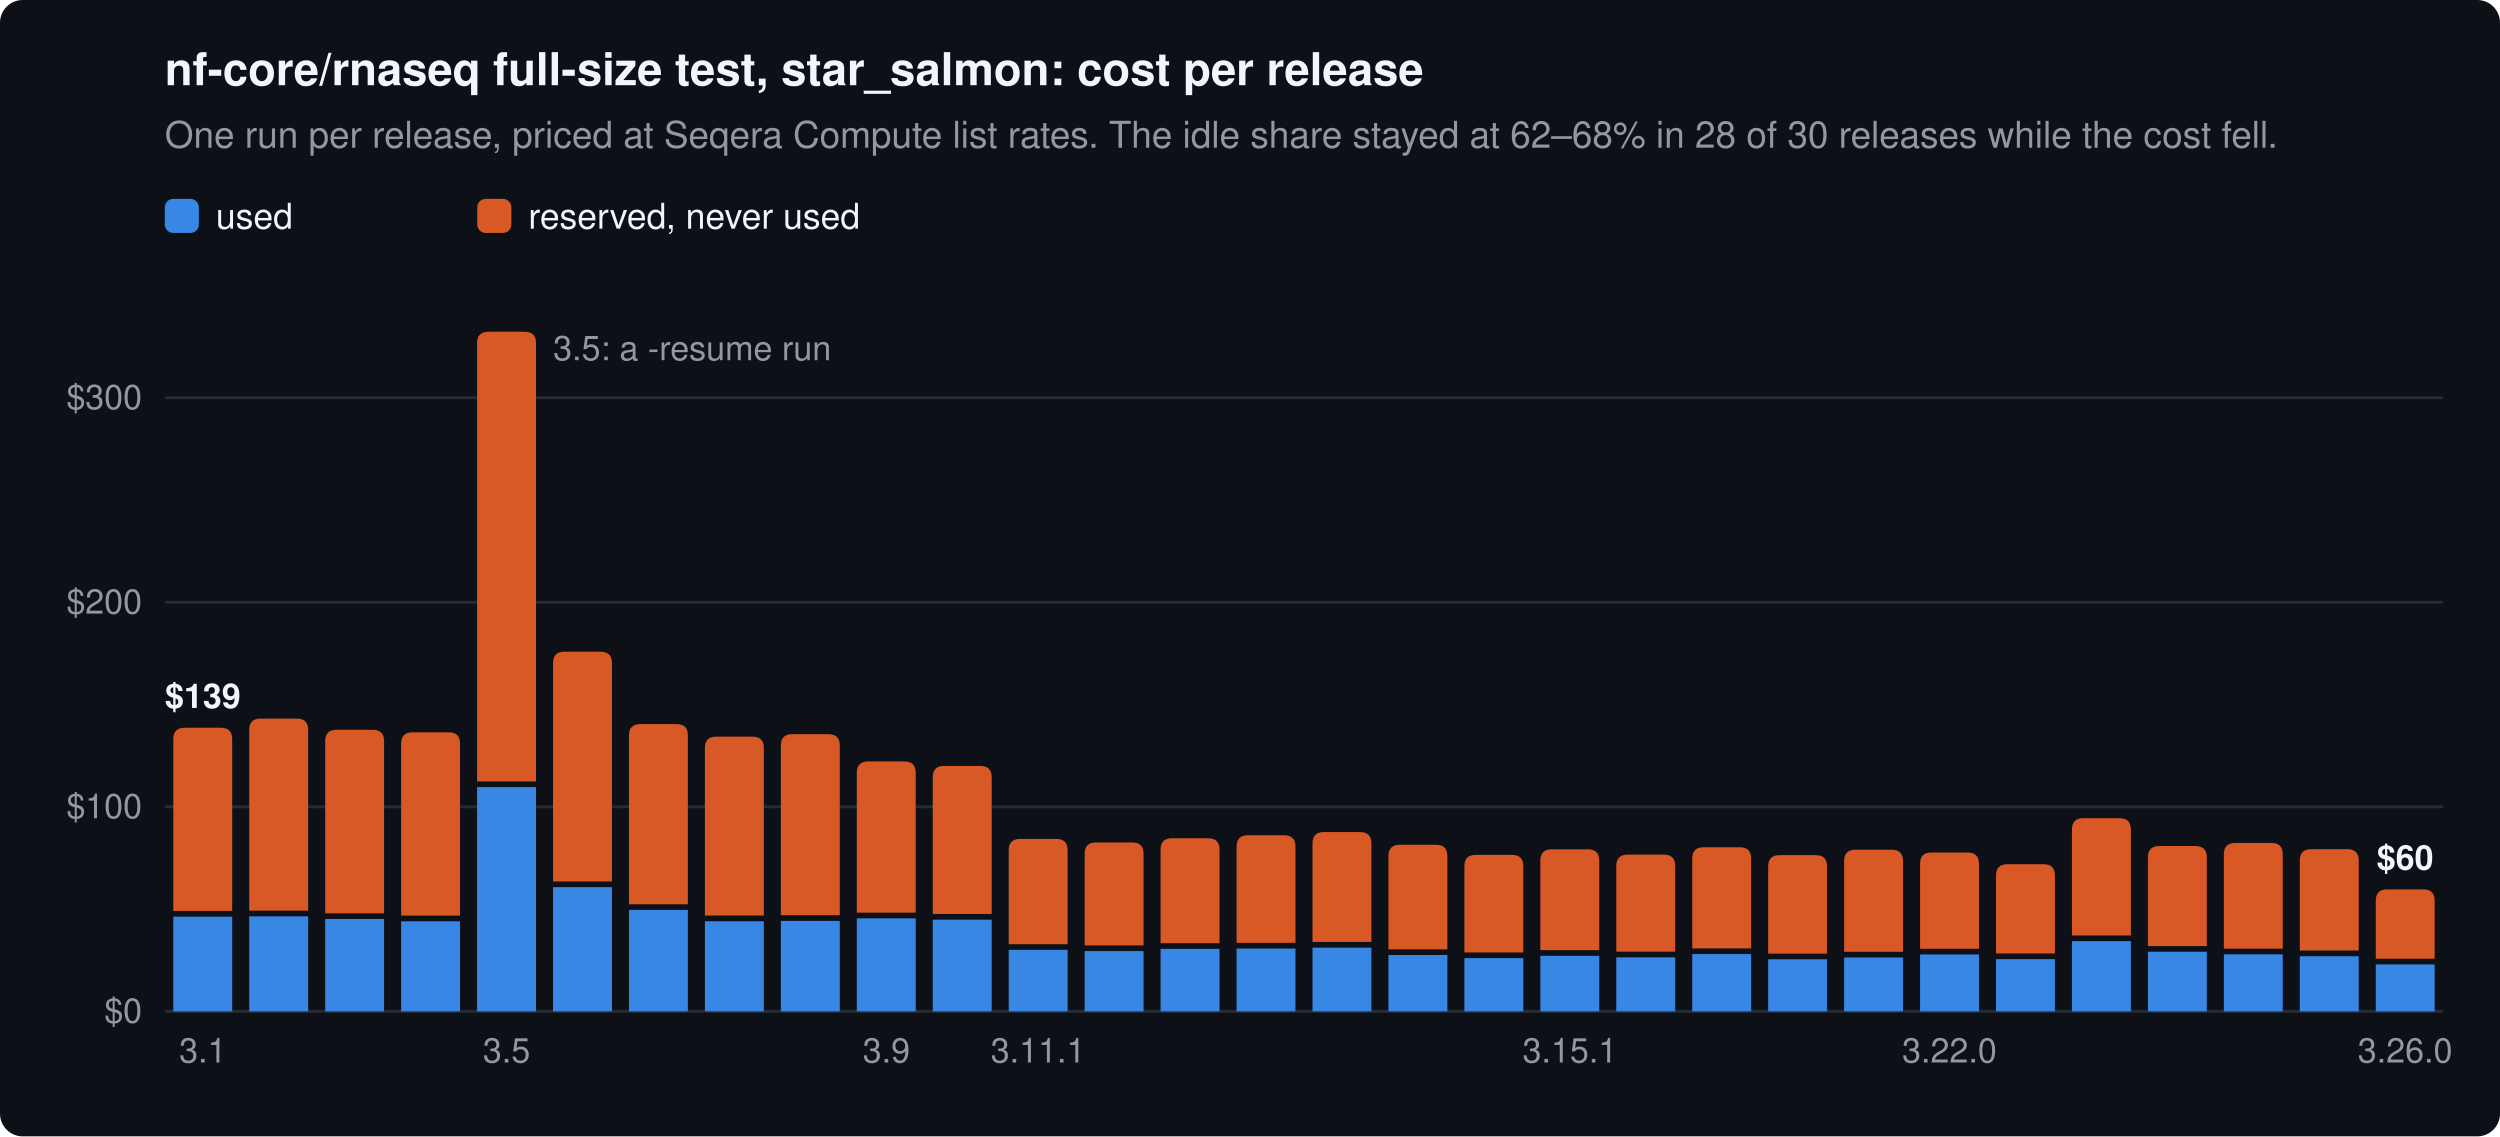
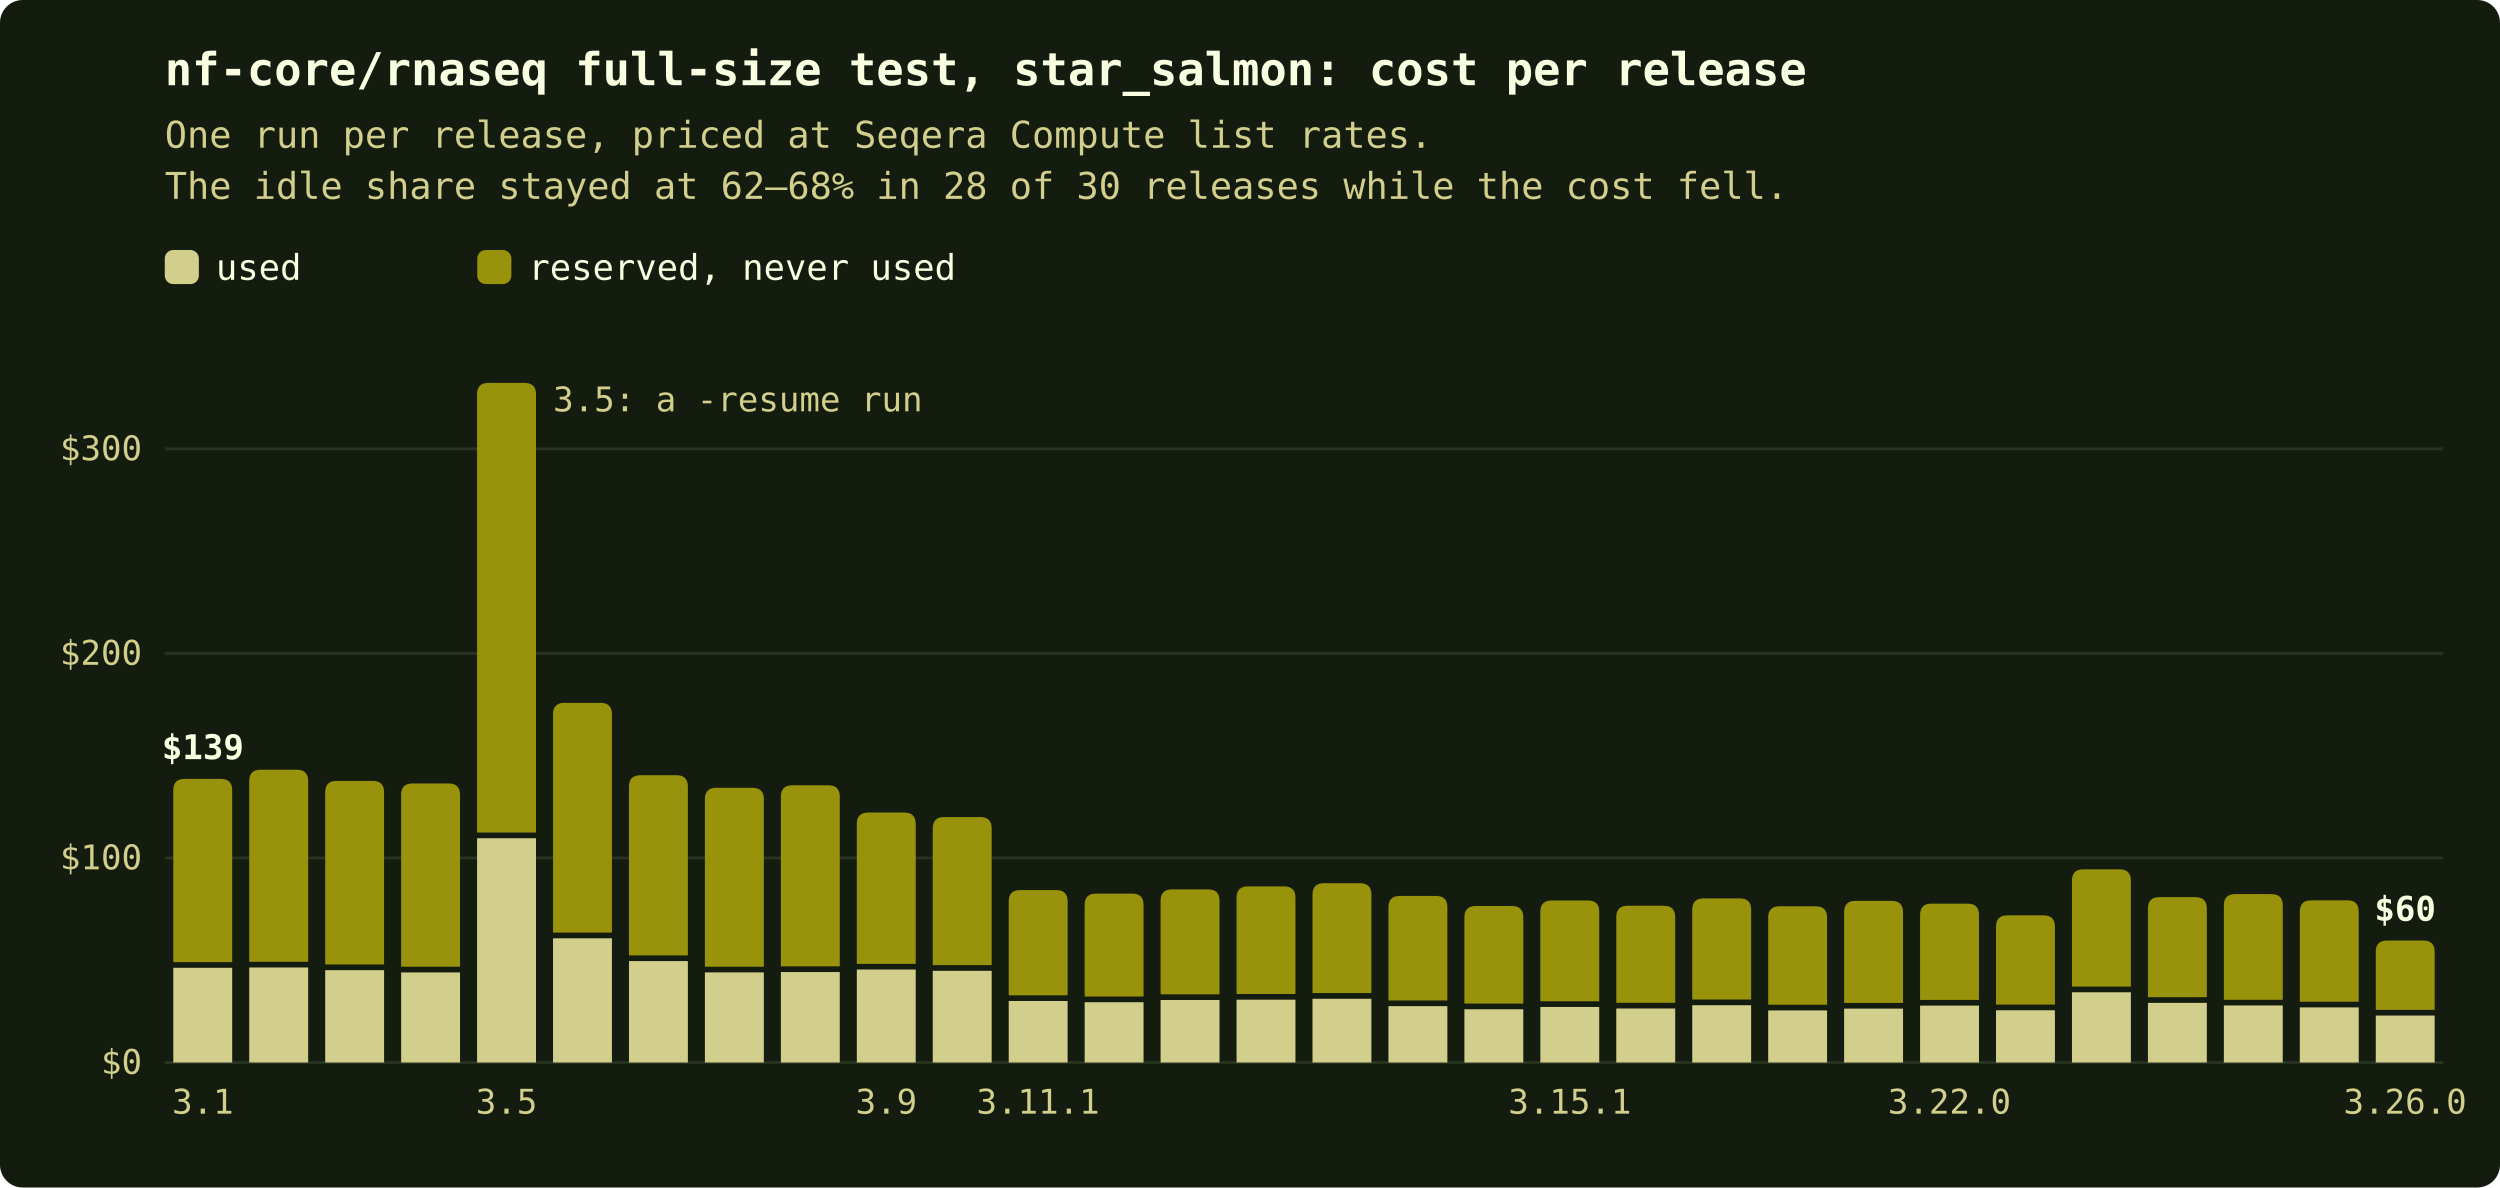
- <svg xmlns="http://www.w3.org/2000/svg" width="880" height="400" viewBox="0 0 880 400" role="img" aria-labelledby="t d" font-family="-apple-system, BlinkMacSystemFont, 'Segoe UI', Helvetica, Arial, sans-serif">
-   <rect width="880" height="400" rx="8" fill="#0d1117" />
-   <text x="58.0" y="30.0" font-size="16" fill="#f0f6fc" text-anchor="start" font-weight="600">nf-core/rnaseq full-size test, star_salmon: cost per release</text>
-   <text x="58.0" y="52.0" font-size="13" fill="#9198a1" text-anchor="start" font-weight="400">One run per release, priced at Seqera Compute list rates. The idle share stayed at 62–68% in 28 of 30 releases while the cost fell.</text>
-   <rect x="58" y="70" width="12" height="12" rx="3" fill="#3987e5" />
-   <text x="76.0" y="80.5" font-size="12.5" fill="#f0f6fc" text-anchor="start" font-weight="400">used</text>
-   <rect x="168" y="70" width="12" height="12" rx="3" fill="#d95926" />
-   <text x="186.0" y="80.5" font-size="12.5" fill="#f0f6fc" text-anchor="start" font-weight="400">reserved, never used</text>
-   <line x1="58" x2="860.0" y1="356.0" y2="356.0" stroke="#262c34" stroke-width="1" />
-   <text x="50.0" y="360.0" font-size="12" fill="#9198a1" text-anchor="end" font-weight="400">$0</text>
-   <line x1="58" x2="860.0" y1="284.0" y2="284.0" stroke="#262c34" stroke-width="1" />
-   <text x="50.0" y="288.0" font-size="12" fill="#9198a1" text-anchor="end" font-weight="400">$100</text>
-   <line x1="58" x2="860.0" y1="212.0" y2="212.0" stroke="#262c34" stroke-width="1" />
-   <text x="50.0" y="216.0" font-size="12" fill="#9198a1" text-anchor="end" font-weight="400">$200</text>
-   <line x1="58" x2="860.0" y1="140.0" y2="140.0" stroke="#262c34" stroke-width="1" />
-   <text x="50.0" y="144.0" font-size="12" fill="#9198a1" text-anchor="end" font-weight="400">$300</text>
-   <path d="M61.00,356.00V322.66Q61.00,322.66 61.00,322.66H81.73Q81.73,322.66 81.73,322.66V356.00Z" fill="#3987e5" />
-   <path d="M61.00,320.66V260.17Q61.00,256.17 65.00,256.17H77.73Q81.73,256.17 81.73,260.17V320.66Z" fill="#d95926" />
-   <text x="71.4" y="374.0" font-size="12" fill="#9198a1" text-anchor="middle" font-weight="400">3.1</text>
-   <text x="71.4" y="249.2" font-size="12" fill="#f0f6fc" text-anchor="middle" font-weight="600">$139</text>
-   <path d="M87.73,356.00V322.55Q87.73,322.55 87.73,322.55H108.47Q108.47,322.55 108.47,322.55V356.00Z" fill="#3987e5" />
-   <path d="M87.73,320.55V256.94Q87.73,252.94 91.73,252.94H104.47Q108.47,252.94 108.47,256.94V320.55Z" fill="#d95926" />
-   <path d="M114.47,356.00V323.49Q114.47,323.49 114.47,323.49H135.20Q135.20,323.49 135.20,323.49V356.00Z" fill="#3987e5" />
-   <path d="M114.47,321.49V260.88Q114.47,256.88 118.47,256.88H131.20Q135.20,256.88 135.20,260.88V321.49Z" fill="#d95926" />
-   <path d="M141.20,356.00V324.30Q141.20,324.30 141.20,324.30H161.93Q161.93,324.30 161.93,324.30V356.00Z" fill="#3987e5" />
-   <path d="M141.20,322.30V261.78Q141.20,257.78 145.20,257.78H157.93Q161.93,257.78 161.93,261.78V322.30Z" fill="#d95926" />
-   <path d="M167.93,356.00V277.06Q167.93,277.06 167.93,277.06H188.67Q188.67,277.06 188.67,277.06V356.00Z" fill="#3987e5" />
-   <path d="M167.93,275.06V120.78Q167.93,116.78 171.93,116.78H184.67Q188.67,116.78 188.67,120.78V275.06Z" fill="#d95926" />
-   <text x="178.3" y="374.0" font-size="12" fill="#9198a1" text-anchor="middle" font-weight="400">3.5</text>
-   <text x="194.7" y="126.8" font-size="12" fill="#9198a1" text-anchor="start" font-weight="400">3.5: a -resume run</text>
-   <path d="M194.67,356.00V312.28Q194.67,312.28 194.67,312.28H215.40Q215.40,312.28 215.40,312.28V356.00Z" fill="#3987e5" />
-   <path d="M194.67,310.28V233.40Q194.67,229.40 198.67,229.40H211.40Q215.40,229.40 215.40,233.40V310.28Z" fill="#d95926" />
-   <path d="M221.40,356.00V320.30Q221.40,320.30 221.40,320.30H242.13Q242.13,320.30 242.13,320.30V356.00Z" fill="#3987e5" />
-   <path d="M221.40,318.30V258.88Q221.40,254.88 225.40,254.88H238.13Q242.13,254.88 242.13,258.88V318.30Z" fill="#d95926" />
-   <path d="M248.13,356.00V324.28Q248.13,324.28 248.13,324.28H268.87Q268.87,324.28 268.87,324.28V356.00Z" fill="#3987e5" />
-   <path d="M248.13,322.28V263.30Q248.13,259.30 252.13,259.30H264.87Q268.87,259.30 268.87,263.30V322.28Z" fill="#d95926" />
-   <path d="M274.87,356.00V324.16Q274.87,324.16 274.87,324.16H295.60Q295.60,324.16 295.60,324.16V356.00Z" fill="#3987e5" />
-   <path d="M274.87,322.16V262.42Q274.87,258.42 278.87,258.42H291.60Q295.60,258.42 295.60,262.42V322.16Z" fill="#d95926" />
-   <path d="M301.60,356.00V323.27Q301.60,323.27 301.60,323.27H322.33Q322.33,323.27 322.33,323.27V356.00Z" fill="#3987e5" />
-   <path d="M301.60,321.27V272.02Q301.60,268.02 305.60,268.02H318.33Q322.33,268.02 322.33,272.02V321.27Z" fill="#d95926" />
-   <text x="312.0" y="374.0" font-size="12" fill="#9198a1" text-anchor="middle" font-weight="400">3.9</text>
-   <path d="M328.33,356.00V323.73Q328.33,323.73 328.33,323.73H349.07Q349.07,323.73 349.07,323.73V356.00Z" fill="#3987e5" />
-   <path d="M328.33,321.73V273.60Q328.33,269.60 332.33,269.60H345.07Q349.07,269.60 349.07,273.60V321.73Z" fill="#d95926" />
-   <path d="M355.07,356.00V334.35Q355.07,334.35 355.07,334.35H375.80Q375.80,334.35 375.80,334.35V356.00Z" fill="#3987e5" />
-   <path d="M355.07,332.35V299.30Q355.07,295.30 359.07,295.30H371.80Q375.80,295.30 375.80,299.30V332.35Z" fill="#d95926" />
-   <text x="365.4" y="374.0" font-size="12" fill="#9198a1" text-anchor="middle" font-weight="400">3.11.1</text>
-   <path d="M381.80,356.00V334.78Q381.80,334.78 381.80,334.78H402.53Q402.53,334.78 402.53,334.78V356.00Z" fill="#3987e5" />
-   <path d="M381.80,332.78V300.54Q381.80,296.54 385.80,296.54H398.53Q402.53,296.54 402.53,300.54V332.78Z" fill="#d95926" />
-   <path d="M408.53,356.00V334.00Q408.53,334.00 408.53,334.00H429.27Q429.27,334.00 429.27,334.00V356.00Z" fill="#3987e5" />
-   <path d="M408.53,332.00V299.07Q408.53,295.07 412.53,295.07H425.27Q429.27,295.07 429.27,299.07V332.00Z" fill="#d95926" />
-   <path d="M435.27,356.00V333.89Q435.27,333.89 435.27,333.89H456.00Q456.00,333.89 456.00,333.89V356.00Z" fill="#3987e5" />
-   <path d="M435.27,331.89V298.01Q435.27,294.01 439.27,294.01H452.00Q456.00,294.01 456.00,298.01V331.89Z" fill="#d95926" />
-   <path d="M462.00,356.00V333.57Q462.00,333.57 462.00,333.57H482.73Q482.73,333.57 482.73,333.57V356.00Z" fill="#3987e5" />
-   <path d="M462.00,331.57V296.89Q462.00,292.89 466.00,292.89H478.73Q482.73,292.89 482.73,296.89V331.57Z" fill="#d95926" />
-   <path d="M488.73,356.00V336.16Q488.73,336.16 488.73,336.16H509.47Q509.47,336.16 509.47,336.16V356.00Z" fill="#3987e5" />
-   <path d="M488.73,334.16V301.36Q488.73,297.36 492.73,297.36H505.47Q509.47,297.36 509.47,301.36V334.16Z" fill="#d95926" />
-   <path d="M515.47,356.00V337.26Q515.47,337.26 515.47,337.26H536.20Q536.20,337.26 536.20,337.26V356.00Z" fill="#3987e5" />
-   <path d="M515.47,335.26V304.91Q515.47,300.91 519.47,300.91H532.20Q536.20,300.91 536.20,304.91V335.26Z" fill="#d95926" />
-   <path d="M542.20,356.00V336.45Q542.20,336.45 542.20,336.45H562.93Q562.93,336.45 562.93,336.45V356.00Z" fill="#3987e5" />
-   <path d="M542.20,334.45V302.96Q542.20,298.96 546.20,298.96H558.93Q562.93,298.96 562.93,302.96V334.45Z" fill="#d95926" />
-   <text x="552.6" y="374.0" font-size="12" fill="#9198a1" text-anchor="middle" font-weight="400">3.15.1</text>
-   <path d="M568.93,356.00V336.99Q568.93,336.99 568.93,336.99H589.67Q589.67,336.99 589.67,336.99V356.00Z" fill="#3987e5" />
-   <path d="M568.93,334.99V304.83Q568.93,300.83 572.93,300.83H585.67Q589.67,300.83 589.67,304.83V334.99Z" fill="#d95926" />
-   <path d="M595.67,356.00V335.84Q595.67,335.84 595.67,335.84H616.40Q616.40,335.84 616.40,335.84V356.00Z" fill="#3987e5" />
-   <path d="M595.67,333.84V302.23Q595.67,298.23 599.67,298.23H612.40Q616.40,298.23 616.40,302.23V333.84Z" fill="#d95926" />
-   <path d="M622.40,356.00V337.67Q622.40,337.67 622.40,337.67H643.13Q643.13,337.67 643.13,337.67V356.00Z" fill="#3987e5" />
-   <path d="M622.40,335.67V305.01Q622.40,301.01 626.40,301.01H639.13Q643.13,301.01 643.13,305.01V335.67Z" fill="#d95926" />
-   <path d="M649.13,356.00V337.03Q649.13,337.03 649.13,337.03H669.87Q669.87,337.03 669.87,337.03V356.00Z" fill="#3987e5" />
-   <path d="M649.13,335.03V303.10Q649.13,299.10 653.13,299.10H665.87Q669.87,299.10 669.87,303.10V335.03Z" fill="#d95926" />
-   <path d="M675.87,356.00V335.97Q675.87,335.97 675.87,335.97H696.60Q696.60,335.97 696.60,335.97V356.00Z" fill="#3987e5" />
-   <path d="M675.87,333.97V304.08Q675.87,300.08 679.87,300.08H692.60Q696.60,300.08 696.60,304.08V333.97Z" fill="#d95926" />
-   <text x="686.2" y="374.0" font-size="12" fill="#9198a1" text-anchor="middle" font-weight="400">3.22.0</text>
-   <path d="M702.60,356.00V337.62Q702.60,337.62 702.60,337.62H723.33Q723.33,337.62 723.33,337.62V356.00Z" fill="#3987e5" />
-   <path d="M702.60,335.62V308.20Q702.60,304.20 706.60,304.20H719.33Q723.33,304.20 723.33,308.20V335.62Z" fill="#d95926" />
-   <path d="M729.33,356.00V331.28Q729.33,331.28 729.33,331.28H750.07Q750.07,331.28 750.07,331.28V356.00Z" fill="#3987e5" />
-   <path d="M729.33,329.28V292.00Q729.33,288.00 733.33,288.00H746.07Q750.07,288.00 750.07,292.00V329.28Z" fill="#d95926" />
-   <path d="M756.07,356.00V335.01Q756.07,335.01 756.07,335.01H776.80Q776.80,335.01 776.80,335.01V356.00Z" fill="#3987e5" />
-   <path d="M756.07,333.01V301.80Q756.07,297.80 760.07,297.80H772.80Q776.80,297.80 776.80,301.80V333.01Z" fill="#d95926" />
-   <path d="M782.80,356.00V335.92Q782.80,335.92 782.80,335.92H803.53Q803.53,335.92 803.53,335.92V356.00Z" fill="#3987e5" />
-   <path d="M782.80,333.92V300.72Q782.80,296.72 786.80,296.72H799.53Q803.53,296.72 803.53,300.72V333.92Z" fill="#d95926" />
-   <path d="M809.53,356.00V336.60Q809.53,336.60 809.53,336.60H830.27Q830.27,336.60 830.27,336.60V356.00Z" fill="#3987e5" />
-   <path d="M809.53,334.60V302.91Q809.53,298.91 813.53,298.91H826.27Q830.27,298.91 830.27,302.91V334.60Z" fill="#d95926" />
-   <path d="M836.27,356.00V339.48Q836.27,339.48 836.27,339.48H857.00Q857.00,339.48 857.00,339.48V356.00Z" fill="#3987e5" />
-   <path d="M836.27,337.48V317.06Q836.27,313.06 840.27,313.06H853.00Q857.00,313.06 857.00,317.06V337.48Z" fill="#d95926" />
-   <text x="846.6" y="374.0" font-size="12" fill="#9198a1" text-anchor="middle" font-weight="400">3.26.0</text>
-   <text x="846.6" y="306.1" font-size="12" fill="#f0f6fc" text-anchor="middle" font-weight="600">$60</text>
+ <svg xmlns="http://www.w3.org/2000/svg" width="880" height="418" viewBox="0 0 880 418" role="img" aria-labelledby="t d" font-family="'Geist Mono', ui-monospace, SFMono-Regular, Menlo, Consolas, monospace">
+   <rect width="880" height="418" rx="8" fill="#141C10" />
+   <text x="58.0" y="30.0" font-size="16" fill="#FBFFE1" text-anchor="start" font-weight="600">nf-core/rnaseq full-size test, star_salmon: cost per release</text>
+   <text x="58.0" y="52.0" font-size="13" fill="#D1CF8B" text-anchor="start" font-weight="400">One run per release, priced at Seqera Compute list rates.</text>
+   <text x="58.0" y="70.0" font-size="13" fill="#D1CF8B" text-anchor="start" font-weight="400">The idle share stayed at 62–68% in 28 of 30 releases while the cost fell.</text>
+   <rect x="58" y="88" width="12" height="12" rx="3" fill="#D1CF8B" />
+   <text x="76.0" y="98.5" font-size="12.5" fill="#FBFFE1" text-anchor="start" font-weight="400">used</text>
+   <rect x="168" y="88" width="12" height="12" rx="3" fill="#99920B" />
+   <text x="186.0" y="98.5" font-size="12.5" fill="#FBFFE1" text-anchor="start" font-weight="400">reserved, never used</text>
+   <line x1="58" x2="860.0" y1="374.0" y2="374.0" stroke="#2A3322" stroke-width="1" />
+   <text x="50.0" y="378.0" font-size="12" fill="#D1CF8B" text-anchor="end" font-weight="400">$0</text>
+   <line x1="58" x2="860.0" y1="302.0" y2="302.0" stroke="#2A3322" stroke-width="1" />
+   <text x="50.0" y="306.0" font-size="12" fill="#D1CF8B" text-anchor="end" font-weight="400">$100</text>
+   <line x1="58" x2="860.0" y1="230.0" y2="230.0" stroke="#2A3322" stroke-width="1" />
+   <text x="50.0" y="234.0" font-size="12" fill="#D1CF8B" text-anchor="end" font-weight="400">$200</text>
+   <line x1="58" x2="860.0" y1="158.0" y2="158.0" stroke="#2A3322" stroke-width="1" />
+   <text x="50.0" y="162.0" font-size="12" fill="#D1CF8B" text-anchor="end" font-weight="400">$300</text>
+   <path d="M61.00,374.00V340.66Q61.00,340.66 61.00,340.66H81.73Q81.73,340.66 81.73,340.66V374.00Z" fill="#D1CF8B" />
+   <path d="M61.00,338.66V278.17Q61.00,274.17 65.00,274.17H77.73Q81.73,274.17 81.73,278.17V338.66Z" fill="#99920B" />
+   <text x="71.4" y="392.0" font-size="12" fill="#D1CF8B" text-anchor="middle" font-weight="400">3.1</text>
+   <text x="71.4" y="267.2" font-size="12" fill="#FBFFE1" text-anchor="middle" font-weight="600">$139</text>
+   <path d="M87.73,374.00V340.55Q87.73,340.55 87.73,340.55H108.47Q108.47,340.55 108.47,340.55V374.00Z" fill="#D1CF8B" />
+   <path d="M87.73,338.55V274.94Q87.73,270.94 91.73,270.94H104.47Q108.47,270.94 108.47,274.94V338.55Z" fill="#99920B" />
+   <path d="M114.47,374.00V341.49Q114.47,341.49 114.47,341.49H135.20Q135.20,341.49 135.20,341.49V374.00Z" fill="#D1CF8B" />
+   <path d="M114.47,339.49V278.88Q114.47,274.88 118.47,274.88H131.20Q135.20,274.88 135.20,278.88V339.49Z" fill="#99920B" />
+   <path d="M141.20,374.00V342.30Q141.20,342.30 141.20,342.30H161.93Q161.93,342.30 161.93,342.30V374.00Z" fill="#D1CF8B" />
+   <path d="M141.20,340.30V279.78Q141.20,275.78 145.20,275.78H157.93Q161.93,275.78 161.93,279.78V340.30Z" fill="#99920B" />
+   <path d="M167.93,374.00V295.06Q167.93,295.06 167.93,295.06H188.67Q188.67,295.06 188.67,295.06V374.00Z" fill="#D1CF8B" />
+   <path d="M167.93,293.06V138.78Q167.93,134.78 171.93,134.78H184.67Q188.67,134.78 188.67,138.78V293.06Z" fill="#99920B" />
+   <text x="178.3" y="392.0" font-size="12" fill="#D1CF8B" text-anchor="middle" font-weight="400">3.5</text>
+   <text x="194.7" y="144.8" font-size="12" fill="#D1CF8B" text-anchor="start" font-weight="400">3.5: a -resume run</text>
+   <path d="M194.67,374.00V330.28Q194.67,330.28 194.67,330.28H215.40Q215.40,330.28 215.40,330.28V374.00Z" fill="#D1CF8B" />
+   <path d="M194.67,328.28V251.40Q194.67,247.40 198.67,247.40H211.40Q215.40,247.40 215.40,251.40V328.28Z" fill="#99920B" />
+   <path d="M221.40,374.00V338.30Q221.40,338.30 221.40,338.30H242.13Q242.13,338.30 242.13,338.30V374.00Z" fill="#D1CF8B" />
+   <path d="M221.40,336.30V276.88Q221.40,272.88 225.40,272.88H238.13Q242.13,272.88 242.13,276.88V336.30Z" fill="#99920B" />
+   <path d="M248.13,374.00V342.28Q248.13,342.28 248.13,342.28H268.87Q268.87,342.28 268.87,342.28V374.00Z" fill="#D1CF8B" />
+   <path d="M248.13,340.28V281.30Q248.13,277.30 252.13,277.30H264.87Q268.87,277.30 268.87,281.30V340.28Z" fill="#99920B" />
+   <path d="M274.87,374.00V342.16Q274.87,342.16 274.87,342.16H295.60Q295.60,342.16 295.60,342.16V374.00Z" fill="#D1CF8B" />
+   <path d="M274.87,340.16V280.42Q274.87,276.42 278.87,276.42H291.60Q295.60,276.42 295.60,280.42V340.16Z" fill="#99920B" />
+   <path d="M301.60,374.00V341.27Q301.60,341.27 301.60,341.27H322.33Q322.33,341.27 322.33,341.27V374.00Z" fill="#D1CF8B" />
+   <path d="M301.60,339.27V290.02Q301.60,286.02 305.60,286.02H318.33Q322.33,286.02 322.33,290.02V339.27Z" fill="#99920B" />
+   <text x="312.0" y="392.0" font-size="12" fill="#D1CF8B" text-anchor="middle" font-weight="400">3.9</text>
+   <path d="M328.33,374.00V341.73Q328.33,341.73 328.33,341.73H349.07Q349.07,341.73 349.07,341.73V374.00Z" fill="#D1CF8B" />
+   <path d="M328.33,339.73V291.60Q328.33,287.60 332.33,287.60H345.07Q349.07,287.60 349.07,291.60V339.73Z" fill="#99920B" />
+   <path d="M355.07,374.00V352.35Q355.07,352.35 355.07,352.35H375.80Q375.80,352.35 375.80,352.35V374.00Z" fill="#D1CF8B" />
+   <path d="M355.07,350.35V317.30Q355.07,313.30 359.07,313.30H371.80Q375.80,313.30 375.80,317.30V350.35Z" fill="#99920B" />
+   <text x="365.4" y="392.0" font-size="12" fill="#D1CF8B" text-anchor="middle" font-weight="400">3.11.1</text>
+   <path d="M381.80,374.00V352.78Q381.80,352.78 381.80,352.78H402.53Q402.53,352.78 402.53,352.78V374.00Z" fill="#D1CF8B" />
+   <path d="M381.80,350.78V318.54Q381.80,314.54 385.80,314.54H398.53Q402.53,314.54 402.53,318.54V350.78Z" fill="#99920B" />
+   <path d="M408.53,374.00V352.00Q408.53,352.00 408.53,352.00H429.27Q429.27,352.00 429.27,352.00V374.00Z" fill="#D1CF8B" />
+   <path d="M408.53,350.00V317.07Q408.53,313.07 412.53,313.07H425.27Q429.27,313.07 429.27,317.07V350.00Z" fill="#99920B" />
+   <path d="M435.27,374.00V351.89Q435.27,351.89 435.27,351.89H456.00Q456.00,351.89 456.00,351.89V374.00Z" fill="#D1CF8B" />
+   <path d="M435.27,349.89V316.01Q435.27,312.01 439.27,312.01H452.00Q456.00,312.01 456.00,316.01V349.89Z" fill="#99920B" />
+   <path d="M462.00,374.00V351.57Q462.00,351.57 462.00,351.57H482.73Q482.73,351.57 482.73,351.57V374.00Z" fill="#D1CF8B" />
+   <path d="M462.00,349.57V314.89Q462.00,310.89 466.00,310.89H478.73Q482.73,310.89 482.73,314.89V349.57Z" fill="#99920B" />
+   <path d="M488.73,374.00V354.16Q488.73,354.16 488.73,354.16H509.47Q509.47,354.16 509.47,354.16V374.00Z" fill="#D1CF8B" />
+   <path d="M488.73,352.16V319.36Q488.73,315.36 492.73,315.36H505.47Q509.47,315.36 509.47,319.36V352.16Z" fill="#99920B" />
+   <path d="M515.47,374.00V355.26Q515.47,355.26 515.47,355.26H536.20Q536.20,355.26 536.20,355.26V374.00Z" fill="#D1CF8B" />
+   <path d="M515.47,353.26V322.91Q515.47,318.91 519.47,318.91H532.20Q536.20,318.91 536.20,322.91V353.26Z" fill="#99920B" />
+   <path d="M542.20,374.00V354.45Q542.20,354.45 542.20,354.45H562.93Q562.93,354.45 562.93,354.45V374.00Z" fill="#D1CF8B" />
+   <path d="M542.20,352.45V320.96Q542.20,316.96 546.20,316.96H558.93Q562.93,316.96 562.93,320.96V352.45Z" fill="#99920B" />
+   <text x="552.6" y="392.0" font-size="12" fill="#D1CF8B" text-anchor="middle" font-weight="400">3.15.1</text>
+   <path d="M568.93,374.00V354.99Q568.93,354.99 568.93,354.99H589.67Q589.67,354.99 589.67,354.99V374.00Z" fill="#D1CF8B" />
+   <path d="M568.93,352.99V322.83Q568.93,318.83 572.93,318.83H585.67Q589.67,318.83 589.67,322.83V352.99Z" fill="#99920B" />
+   <path d="M595.67,374.00V353.84Q595.67,353.84 595.67,353.84H616.40Q616.40,353.84 616.40,353.84V374.00Z" fill="#D1CF8B" />
+   <path d="M595.67,351.84V320.23Q595.67,316.23 599.67,316.23H612.40Q616.40,316.23 616.40,320.23V351.84Z" fill="#99920B" />
+   <path d="M622.40,374.00V355.67Q622.40,355.67 622.40,355.67H643.13Q643.13,355.67 643.13,355.67V374.00Z" fill="#D1CF8B" />
+   <path d="M622.40,353.67V323.01Q622.40,319.01 626.40,319.01H639.13Q643.13,319.01 643.13,323.01V353.67Z" fill="#99920B" />
+   <path d="M649.13,374.00V355.03Q649.13,355.03 649.13,355.03H669.87Q669.87,355.03 669.87,355.03V374.00Z" fill="#D1CF8B" />
+   <path d="M649.13,353.03V321.10Q649.13,317.10 653.13,317.10H665.87Q669.87,317.10 669.87,321.10V353.03Z" fill="#99920B" />
+   <path d="M675.87,374.00V353.97Q675.87,353.97 675.87,353.97H696.60Q696.60,353.97 696.60,353.97V374.00Z" fill="#D1CF8B" />
+   <path d="M675.87,351.97V322.08Q675.87,318.08 679.87,318.08H692.60Q696.60,318.08 696.60,322.08V351.97Z" fill="#99920B" />
+   <text x="686.2" y="392.0" font-size="12" fill="#D1CF8B" text-anchor="middle" font-weight="400">3.22.0</text>
+   <path d="M702.60,374.00V355.62Q702.60,355.62 702.60,355.62H723.33Q723.33,355.62 723.33,355.62V374.00Z" fill="#D1CF8B" />
+   <path d="M702.60,353.62V326.20Q702.60,322.20 706.60,322.20H719.33Q723.33,322.20 723.33,326.20V353.62Z" fill="#99920B" />
+   <path d="M729.33,374.00V349.28Q729.33,349.28 729.33,349.28H750.07Q750.07,349.28 750.07,349.28V374.00Z" fill="#D1CF8B" />
+   <path d="M729.33,347.28V310.00Q729.33,306.00 733.33,306.00H746.07Q750.07,306.00 750.07,310.00V347.28Z" fill="#99920B" />
+   <path d="M756.07,374.00V353.01Q756.07,353.01 756.07,353.01H776.80Q776.80,353.01 776.80,353.01V374.00Z" fill="#D1CF8B" />
+   <path d="M756.07,351.01V319.80Q756.07,315.80 760.07,315.80H772.80Q776.80,315.80 776.80,319.80V351.01Z" fill="#99920B" />
+   <path d="M782.80,374.00V353.92Q782.80,353.92 782.80,353.92H803.53Q803.53,353.92 803.53,353.92V374.00Z" fill="#D1CF8B" />
+   <path d="M782.80,351.92V318.72Q782.80,314.72 786.80,314.72H799.53Q803.53,314.72 803.53,318.72V351.92Z" fill="#99920B" />
+   <path d="M809.53,374.00V354.60Q809.53,354.60 809.53,354.60H830.27Q830.27,354.60 830.27,354.60V374.00Z" fill="#D1CF8B" />
+   <path d="M809.53,352.60V320.91Q809.53,316.91 813.53,316.91H826.27Q830.27,316.91 830.27,320.91V352.60Z" fill="#99920B" />
+   <path d="M836.27,374.00V357.48Q836.27,357.48 836.27,357.48H857.00Q857.00,357.48 857.00,357.48V374.00Z" fill="#D1CF8B" />
+   <path d="M836.27,355.48V335.06Q836.27,331.06 840.27,331.06H853.00Q857.00,331.06 857.00,335.06V355.48Z" fill="#99920B" />
+   <text x="846.6" y="392.0" font-size="12" fill="#D1CF8B" text-anchor="middle" font-weight="400">3.26.0</text>
+   <text x="846.6" y="324.1" font-size="12" fill="#FBFFE1" text-anchor="middle" font-weight="600">$60</text>
</svg>
